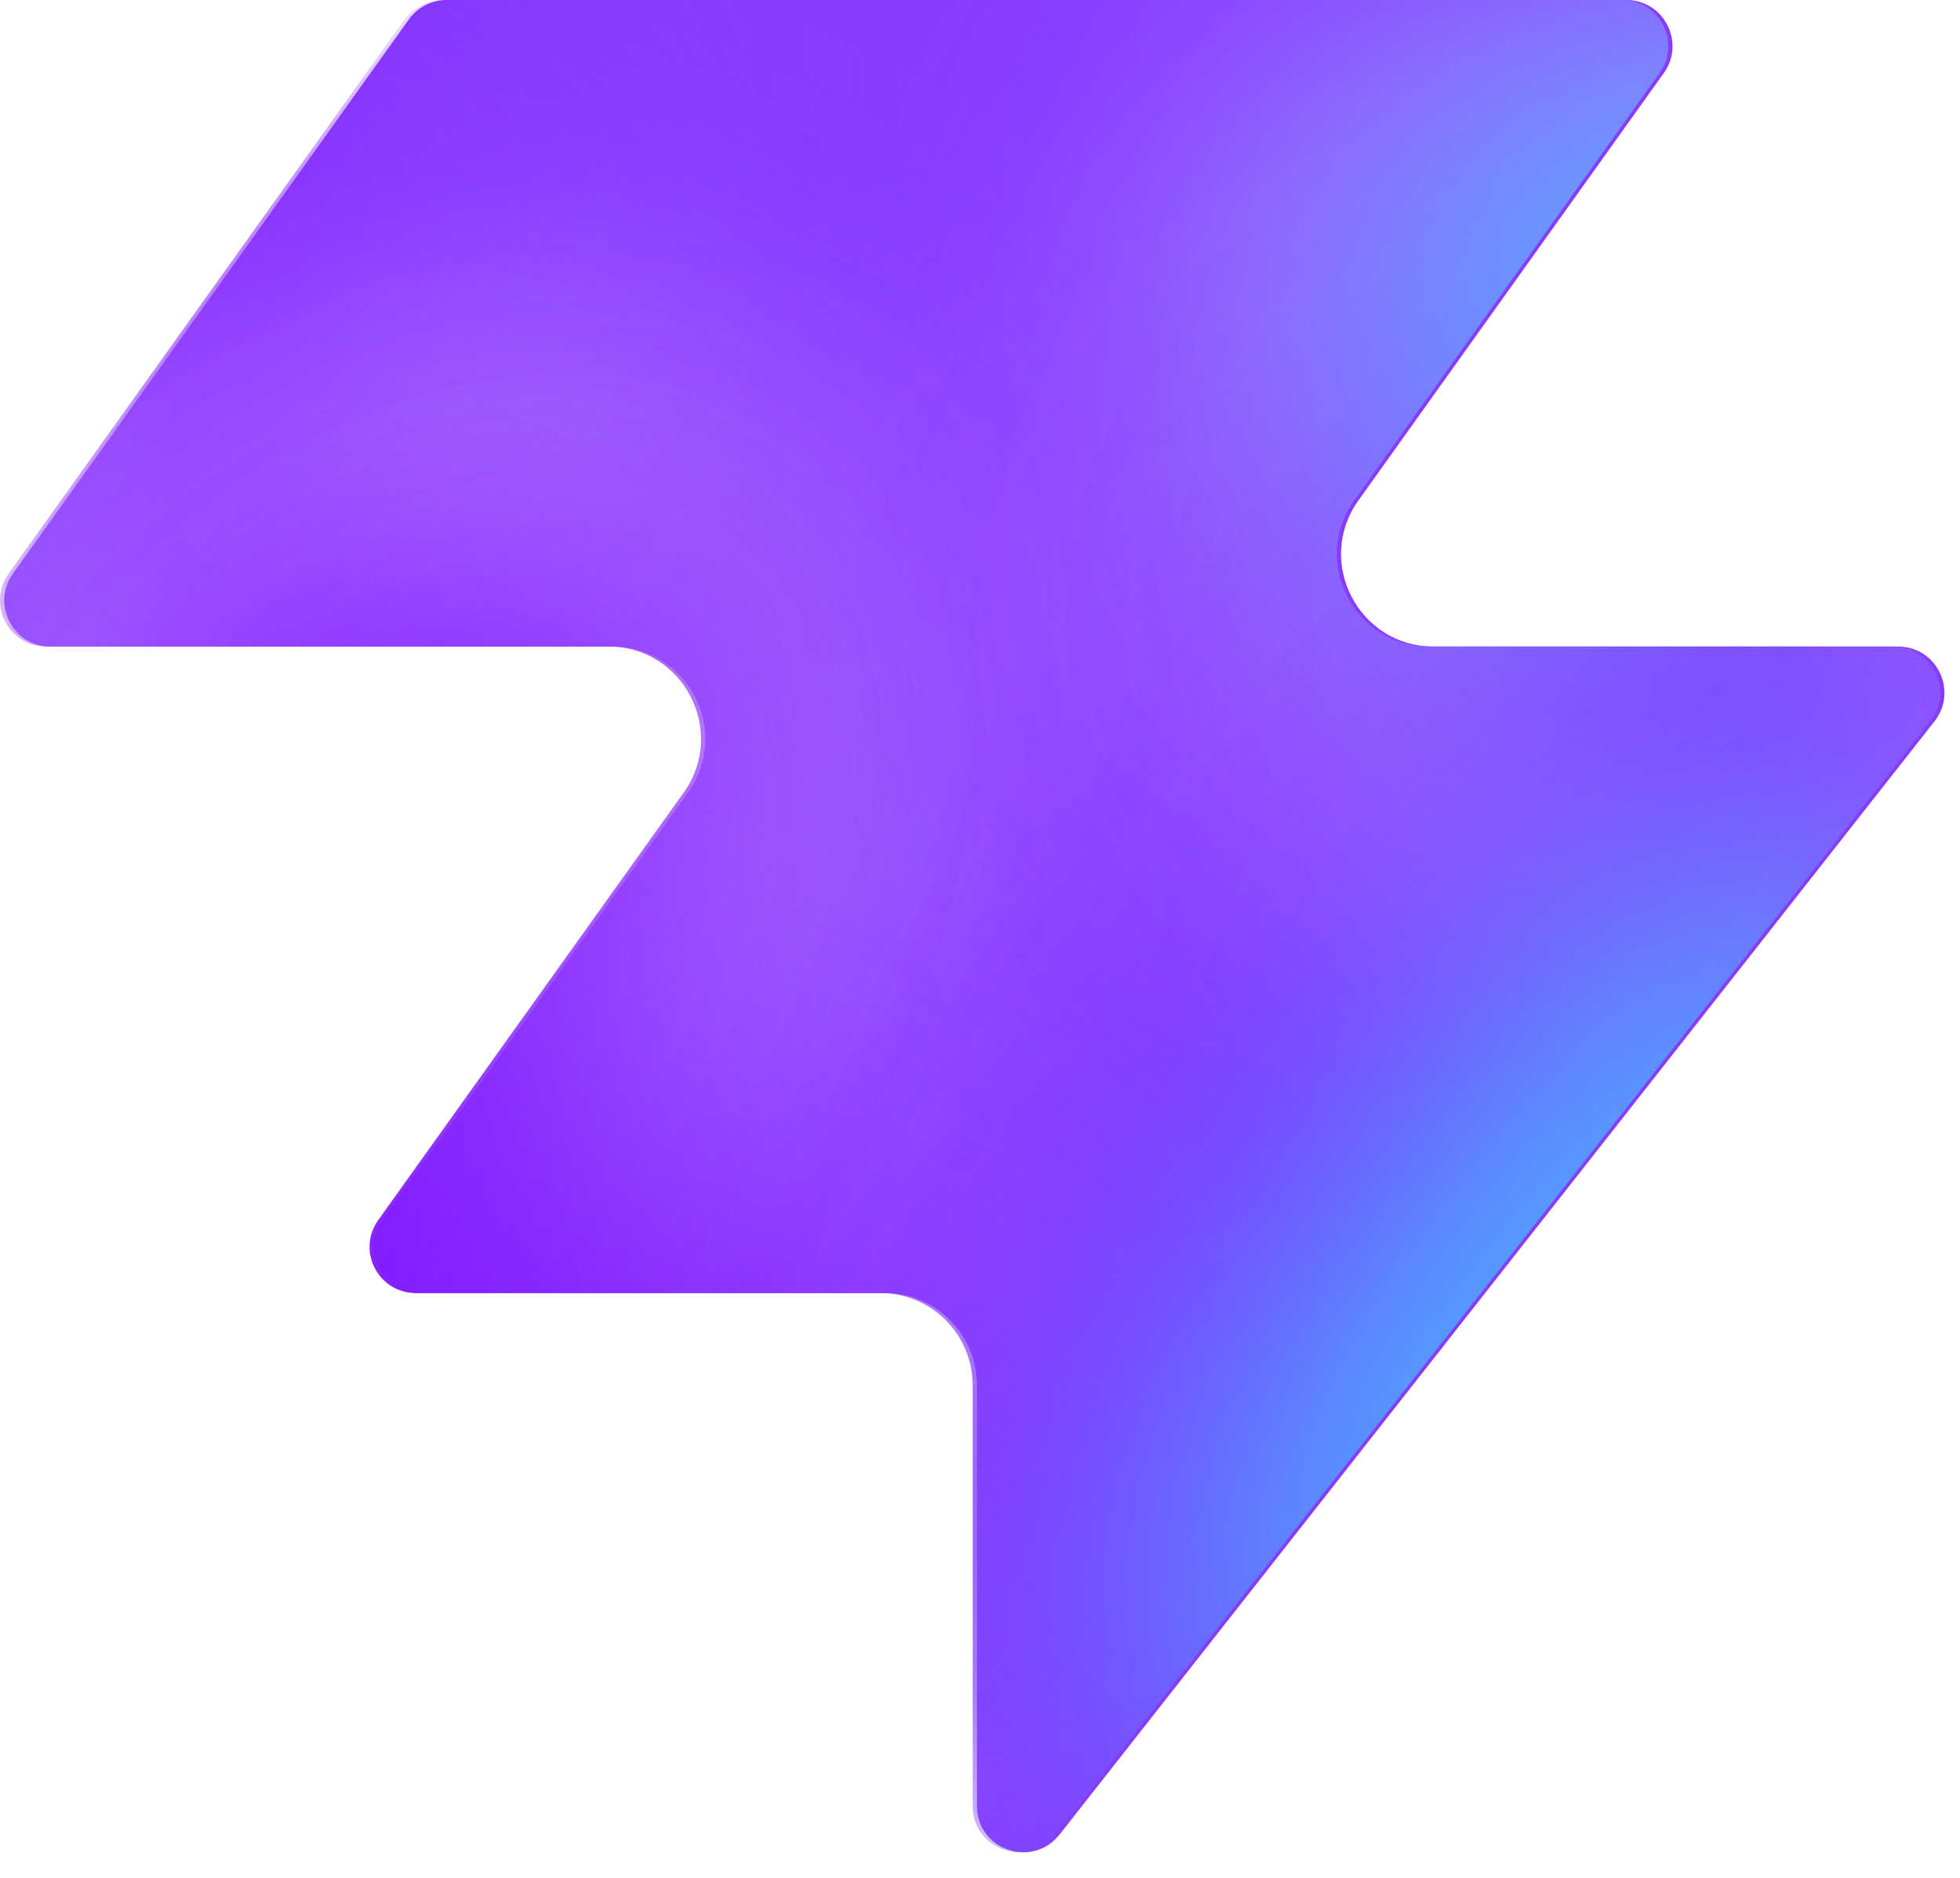
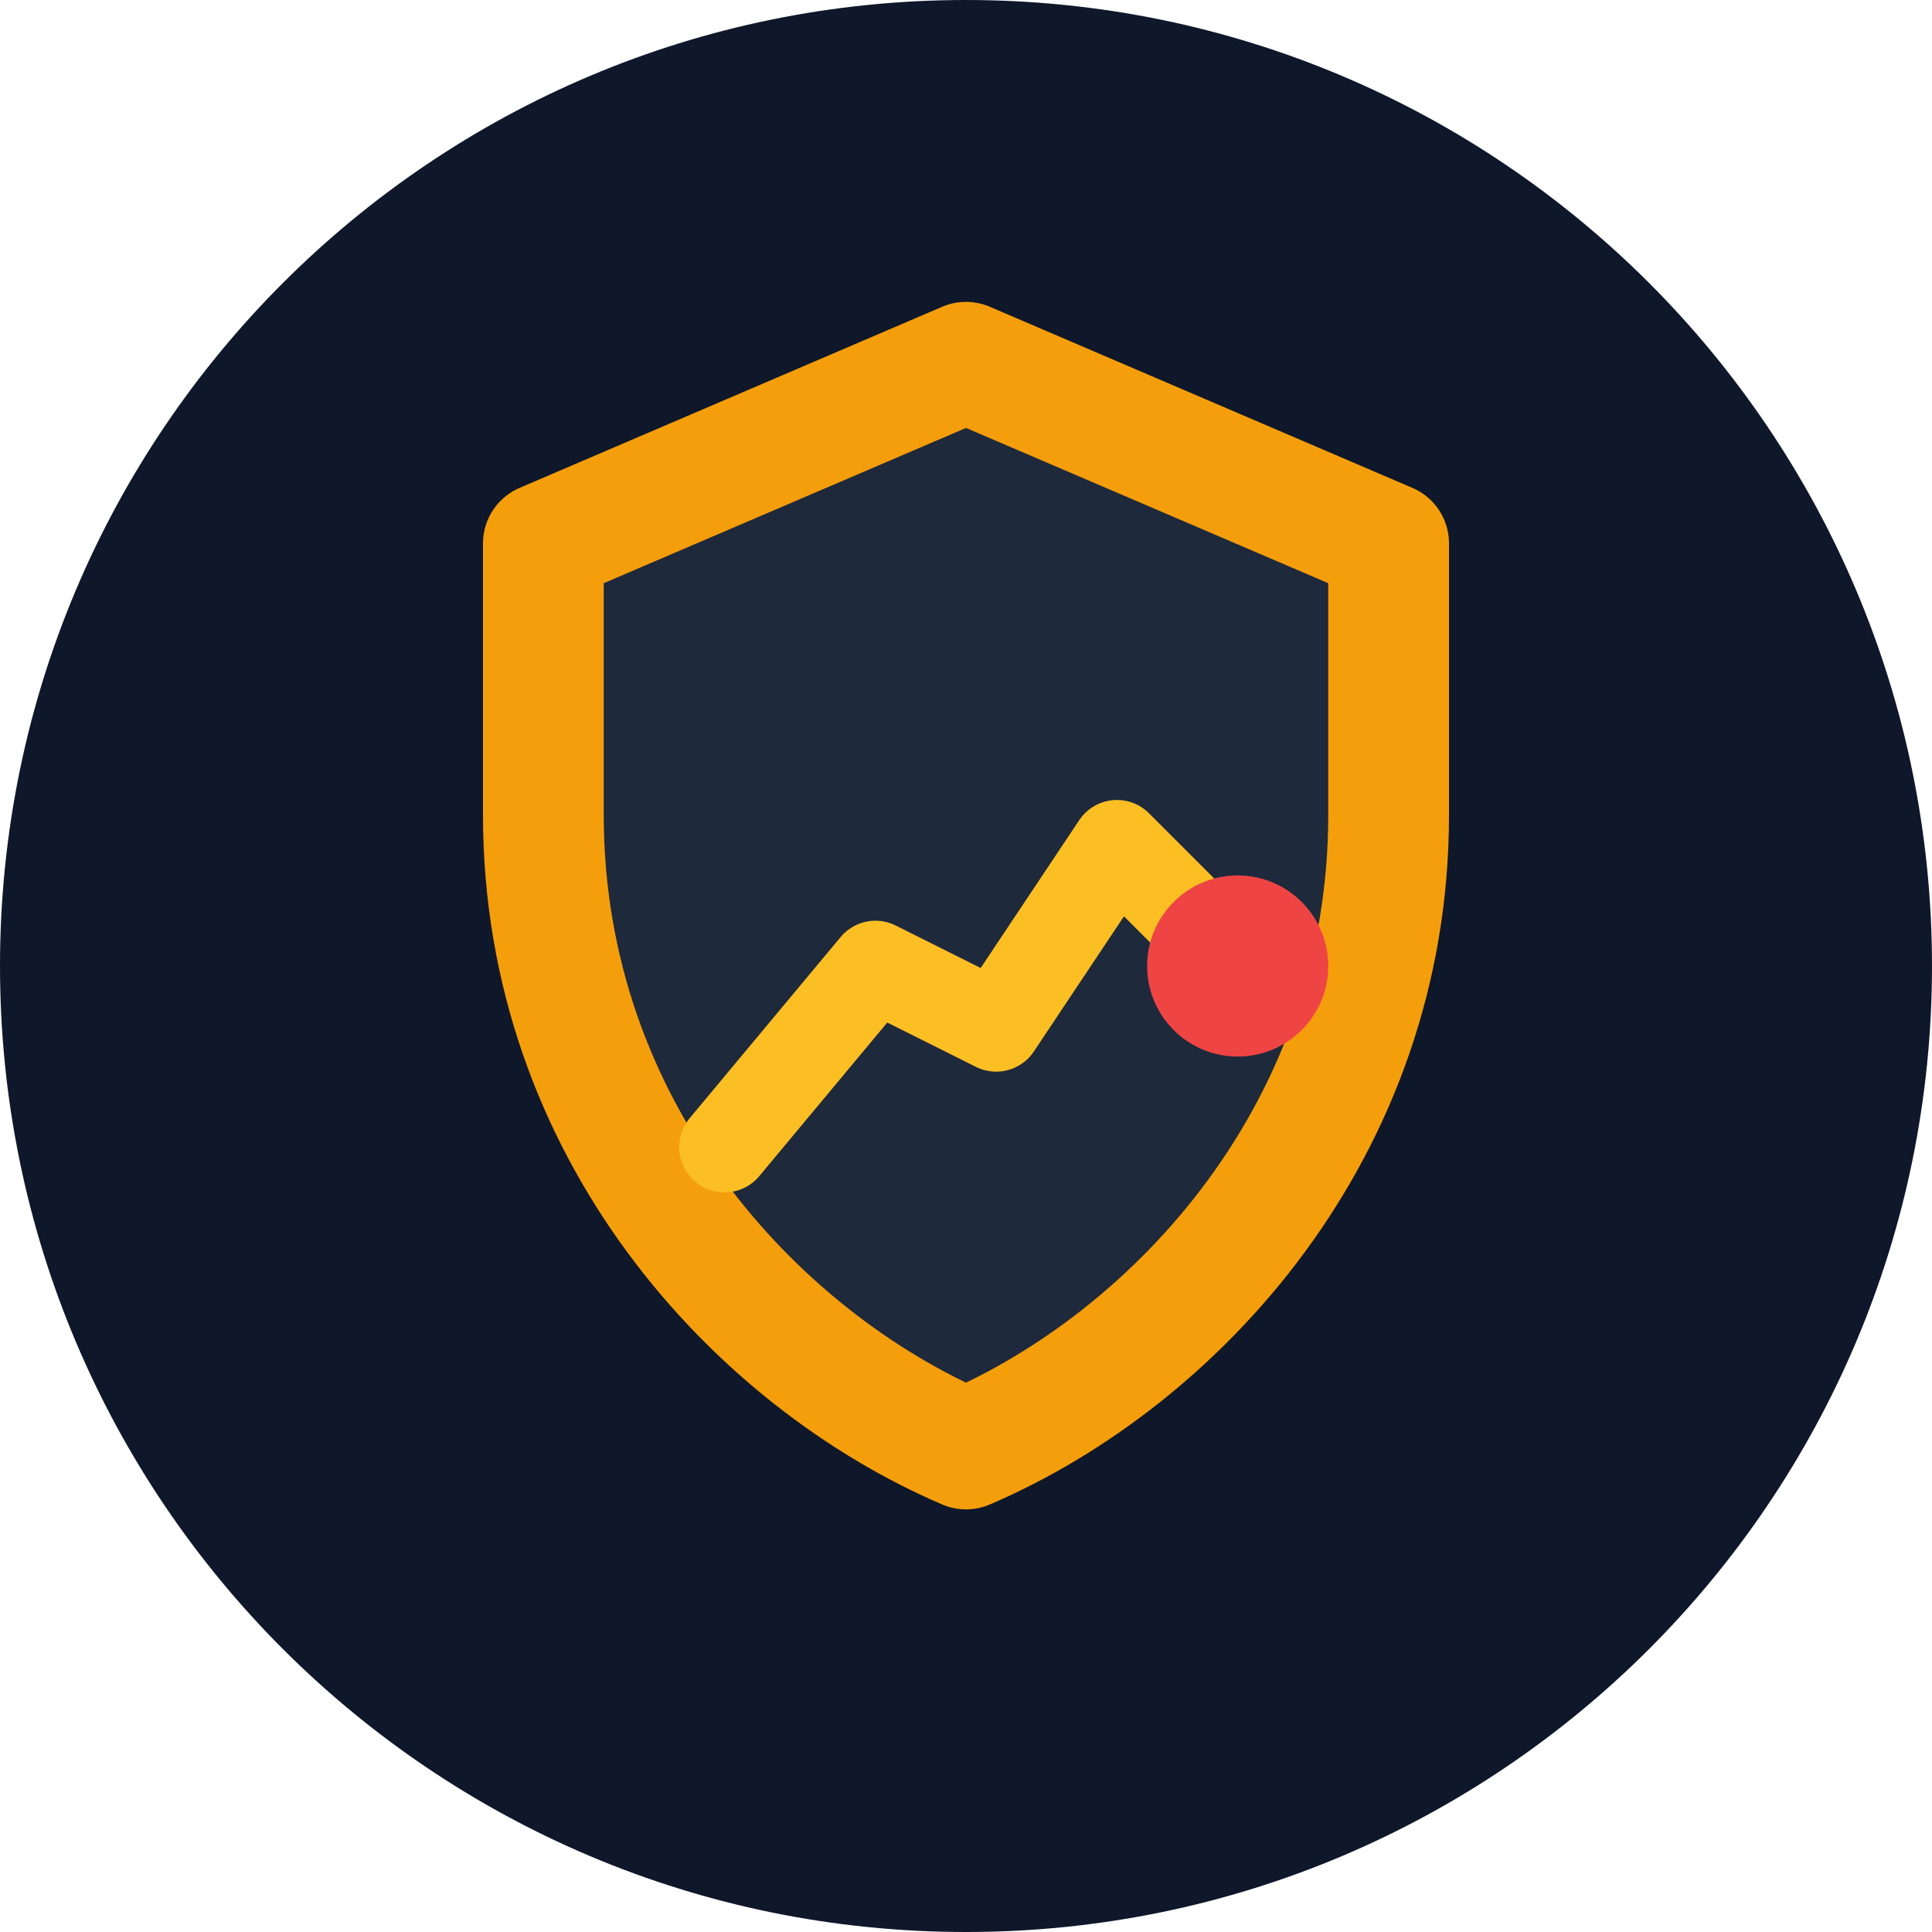
- <svg xmlns="http://www.w3.org/2000/svg" width="48" height="46" fill="none" viewBox="0 0 48 46">
-   <path fill="#863bff" d="M25.946 44.938c-.664.845-2.021.375-2.021-.698V33.937a2.26 2.26 0 0 0-2.262-2.262H10.287c-.92 0-1.456-1.04-.92-1.788l7.48-10.471c1.07-1.497 0-3.578-1.842-3.578H1.237c-.92 0-1.456-1.04-.92-1.788L10.013.474c.214-.297.556-.474.92-.474h28.894c.92 0 1.456 1.04.92 1.788l-7.48 10.471c-1.07 1.498 0 3.579 1.842 3.579h11.377c.943 0 1.473 1.088.89 1.83L25.947 44.94z" style="fill:#863bff;fill:color(display-p3 .525 .23 1);fill-opacity:1" />
-   <mask id="a" width="48" height="46" x="0" y="0" maskUnits="userSpaceOnUse" style="mask-type:alpha">
-     <path fill="#000" d="M25.842 44.938c-.664.844-2.021.375-2.021-.698V33.937a2.26 2.26 0 0 0-2.262-2.262H10.183c-.92 0-1.456-1.04-.92-1.788l7.48-10.471c1.07-1.498 0-3.579-1.842-3.579H1.133c-.92 0-1.456-1.04-.92-1.787L9.91.473c.214-.297.556-.474.92-.474h28.894c.92 0 1.456 1.04.92 1.788l-7.48 10.471c-1.07 1.498 0 3.578 1.842 3.578h11.377c.943 0 1.473 1.088.89 1.832L25.843 44.94z" style="fill:#000;fill-opacity:1" />
-   </mask>
-   <g mask="url(#a)">
-     <g filter="url(#b)">
-       <ellipse cx="5.508" cy="14.704" fill="#ede6ff" rx="5.508" ry="14.704" style="fill:#ede6ff;fill:color(display-p3 .927 .903 1);fill-opacity:1" transform="matrix(.00324 1 1 -.00324 -4.47 31.516)" />
-     </g>
-     <g filter="url(#c)">
-       <ellipse cx="10.399" cy="29.851" fill="#ede6ff" rx="10.399" ry="29.851" style="fill:#ede6ff;fill:color(display-p3 .927 .903 1);fill-opacity:1" transform="matrix(.00324 1 1 -.00324 -39.328 7.883)" />
-     </g>
-     <g filter="url(#d)">
-       <ellipse cx="5.508" cy="30.487" fill="#7e14ff" rx="5.508" ry="30.487" style="fill:#7e14ff;fill:color(display-p3 .492 .077 1);fill-opacity:1" transform="rotate(89.814 -25.913 -14.639)scale(1 -1)" />
-     </g>
-     <g filter="url(#e)">
-       <ellipse cx="5.508" cy="30.599" fill="#7e14ff" rx="5.508" ry="30.599" style="fill:#7e14ff;fill:color(display-p3 .492 .077 1);fill-opacity:1" transform="rotate(89.814 -32.644 -3.334)scale(1 -1)" />
-     </g>
-     <g filter="url(#f)">
-       <ellipse cx="5.508" cy="30.599" fill="#7e14ff" rx="5.508" ry="30.599" style="fill:#7e14ff;fill:color(display-p3 .492 .077 1);fill-opacity:1" transform="matrix(.00324 1 1 -.00324 -34.34 30.47)" />
-     </g>
-     <g filter="url(#g)">
-       <ellipse cx="14.072" cy="22.078" fill="#ede6ff" rx="14.072" ry="22.078" style="fill:#ede6ff;fill:color(display-p3 .927 .903 1);fill-opacity:1" transform="rotate(93.35 24.506 48.493)scale(-1 1)" />
-     </g>
-     <g filter="url(#h)">
-       <ellipse cx="3.47" cy="21.501" fill="#7e14ff" rx="3.47" ry="21.501" style="fill:#7e14ff;fill:color(display-p3 .492 .077 1);fill-opacity:1" transform="rotate(89.009 28.708 47.59)scale(-1 1)" />
-     </g>
-     <g filter="url(#i)">
-       <ellipse cx="3.47" cy="21.501" fill="#7e14ff" rx="3.47" ry="21.501" style="fill:#7e14ff;fill:color(display-p3 .492 .077 1);fill-opacity:1" transform="rotate(89.009 28.708 47.59)scale(-1 1)" />
-     </g>
-     <g filter="url(#j)">
-       <ellipse cx=".387" cy="8.972" fill="#7e14ff" rx="4.407" ry="29.108" style="fill:#7e14ff;fill:color(display-p3 .492 .077 1);fill-opacity:1" transform="rotate(39.51 .387 8.972)" />
-     </g>
-     <g filter="url(#k)">
-       <ellipse cx="47.523" cy="-6.092" fill="#7e14ff" rx="4.407" ry="29.108" style="fill:#7e14ff;fill:color(display-p3 .492 .077 1);fill-opacity:1" transform="rotate(37.892 47.523 -6.092)" />
-     </g>
-     <g filter="url(#l)">
-       <ellipse cx="41.412" cy="6.333" fill="#47bfff" rx="5.971" ry="9.665" style="fill:#47bfff;fill:color(display-p3 .28 .748 1);fill-opacity:1" transform="rotate(37.892 41.412 6.333)" />
-     </g>
-     <g filter="url(#m)">
-       <ellipse cx="-1.879" cy="38.332" fill="#7e14ff" rx="4.407" ry="29.108" style="fill:#7e14ff;fill:color(display-p3 .492 .077 1);fill-opacity:1" transform="rotate(37.892 -1.88 38.332)" />
-     </g>
-     <g filter="url(#n)">
-       <ellipse cx="-1.879" cy="38.332" fill="#7e14ff" rx="4.407" ry="29.108" style="fill:#7e14ff;fill:color(display-p3 .492 .077 1);fill-opacity:1" transform="rotate(37.892 -1.88 38.332)" />
-     </g>
-     <g filter="url(#o)">
-       <ellipse cx="35.651" cy="29.907" fill="#7e14ff" rx="4.407" ry="29.108" style="fill:#7e14ff;fill:color(display-p3 .492 .077 1);fill-opacity:1" transform="rotate(37.892 35.651 29.907)" />
-     </g>
-     <g filter="url(#p)">
-       <ellipse cx="38.418" cy="32.4" fill="#47bfff" rx="5.971" ry="15.297" style="fill:#47bfff;fill:color(display-p3 .28 .748 1);fill-opacity:1" transform="rotate(37.892 38.418 32.4)" />
-     </g>
-   </g>
-   <defs>
-     <filter id="b" width="60.045" height="41.654" x="-19.77" y="16.149" color-interpolation-filters="sRGB" filterUnits="userSpaceOnUse">
-       <feFlood flood-opacity="0" result="BackgroundImageFix" />
-       <feBlend in="SourceGraphic" in2="BackgroundImageFix" result="shape" />
-       <feGaussianBlur result="effect1_foregroundBlur_2002_17158" stdDeviation="7.659" />
-     </filter>
-     <filter id="c" width="90.34" height="51.437" x="-54.613" y="-7.533" color-interpolation-filters="sRGB" filterUnits="userSpaceOnUse">
-       <feFlood flood-opacity="0" result="BackgroundImageFix" />
-       <feBlend in="SourceGraphic" in2="BackgroundImageFix" result="shape" />
-       <feGaussianBlur result="effect1_foregroundBlur_2002_17158" stdDeviation="7.659" />
-     </filter>
-     <filter id="d" width="79.355" height="29.4" x="-49.64" y="2.03" color-interpolation-filters="sRGB" filterUnits="userSpaceOnUse">
-       <feFlood flood-opacity="0" result="BackgroundImageFix" />
-       <feBlend in="SourceGraphic" in2="BackgroundImageFix" result="shape" />
-       <feGaussianBlur result="effect1_foregroundBlur_2002_17158" stdDeviation="4.596" />
-     </filter>
-     <filter id="e" width="79.579" height="29.4" x="-45.045" y="20.029" color-interpolation-filters="sRGB" filterUnits="userSpaceOnUse">
-       <feFlood flood-opacity="0" result="BackgroundImageFix" />
-       <feBlend in="SourceGraphic" in2="BackgroundImageFix" result="shape" />
-       <feGaussianBlur result="effect1_foregroundBlur_2002_17158" stdDeviation="4.596" />
-     </filter>
-     <filter id="f" width="79.579" height="29.4" x="-43.513" y="21.178" color-interpolation-filters="sRGB" filterUnits="userSpaceOnUse">
-       <feFlood flood-opacity="0" result="BackgroundImageFix" />
-       <feBlend in="SourceGraphic" in2="BackgroundImageFix" result="shape" />
-       <feGaussianBlur result="effect1_foregroundBlur_2002_17158" stdDeviation="4.596" />
-     </filter>
-     <filter id="g" width="74.749" height="58.852" x="15.756" y="-17.901" color-interpolation-filters="sRGB" filterUnits="userSpaceOnUse">
-       <feFlood flood-opacity="0" result="BackgroundImageFix" />
-       <feBlend in="SourceGraphic" in2="BackgroundImageFix" result="shape" />
-       <feGaussianBlur result="effect1_foregroundBlur_2002_17158" stdDeviation="7.659" />
-     </filter>
-     <filter id="h" width="61.377" height="25.362" x="23.548" y="2.284" color-interpolation-filters="sRGB" filterUnits="userSpaceOnUse">
-       <feFlood flood-opacity="0" result="BackgroundImageFix" />
-       <feBlend in="SourceGraphic" in2="BackgroundImageFix" result="shape" />
-       <feGaussianBlur result="effect1_foregroundBlur_2002_17158" stdDeviation="4.596" />
-     </filter>
-     <filter id="i" width="61.377" height="25.362" x="23.548" y="2.284" color-interpolation-filters="sRGB" filterUnits="userSpaceOnUse">
-       <feFlood flood-opacity="0" result="BackgroundImageFix" />
-       <feBlend in="SourceGraphic" in2="BackgroundImageFix" result="shape" />
-       <feGaussianBlur result="effect1_foregroundBlur_2002_17158" stdDeviation="4.596" />
-     </filter>
-     <filter id="j" width="56.045" height="63.649" x="-27.636" y="-22.853" color-interpolation-filters="sRGB" filterUnits="userSpaceOnUse">
-       <feFlood flood-opacity="0" result="BackgroundImageFix" />
-       <feBlend in="SourceGraphic" in2="BackgroundImageFix" result="shape" />
-       <feGaussianBlur result="effect1_foregroundBlur_2002_17158" stdDeviation="4.596" />
-     </filter>
-     <filter id="k" width="54.814" height="64.646" x="20.116" y="-38.415" color-interpolation-filters="sRGB" filterUnits="userSpaceOnUse">
-       <feFlood flood-opacity="0" result="BackgroundImageFix" />
-       <feBlend in="SourceGraphic" in2="BackgroundImageFix" result="shape" />
-       <feGaussianBlur result="effect1_foregroundBlur_2002_17158" stdDeviation="4.596" />
-     </filter>
-     <filter id="l" width="33.541" height="35.313" x="24.641" y="-11.323" color-interpolation-filters="sRGB" filterUnits="userSpaceOnUse">
-       <feFlood flood-opacity="0" result="BackgroundImageFix" />
-       <feBlend in="SourceGraphic" in2="BackgroundImageFix" result="shape" />
-       <feGaussianBlur result="effect1_foregroundBlur_2002_17158" stdDeviation="4.596" />
-     </filter>
-     <filter id="m" width="54.814" height="64.646" x="-29.286" y="6.009" color-interpolation-filters="sRGB" filterUnits="userSpaceOnUse">
-       <feFlood flood-opacity="0" result="BackgroundImageFix" />
-       <feBlend in="SourceGraphic" in2="BackgroundImageFix" result="shape" />
-       <feGaussianBlur result="effect1_foregroundBlur_2002_17158" stdDeviation="4.596" />
-     </filter>
-     <filter id="n" width="54.814" height="64.646" x="-29.286" y="6.009" color-interpolation-filters="sRGB" filterUnits="userSpaceOnUse">
-       <feFlood flood-opacity="0" result="BackgroundImageFix" />
-       <feBlend in="SourceGraphic" in2="BackgroundImageFix" result="shape" />
-       <feGaussianBlur result="effect1_foregroundBlur_2002_17158" stdDeviation="4.596" />
-     </filter>
-     <filter id="o" width="54.814" height="64.646" x="8.244" y="-2.416" color-interpolation-filters="sRGB" filterUnits="userSpaceOnUse">
-       <feFlood flood-opacity="0" result="BackgroundImageFix" />
-       <feBlend in="SourceGraphic" in2="BackgroundImageFix" result="shape" />
-       <feGaussianBlur result="effect1_foregroundBlur_2002_17158" stdDeviation="4.596" />
-     </filter>
-     <filter id="p" width="39.409" height="43.623" x="18.713" y="10.588" color-interpolation-filters="sRGB" filterUnits="userSpaceOnUse">
-       <feFlood flood-opacity="0" result="BackgroundImageFix" />
-       <feBlend in="SourceGraphic" in2="BackgroundImageFix" result="shape" />
-       <feGaussianBlur result="effect1_foregroundBlur_2002_17158" stdDeviation="4.596" />
-     </filter>
-   </defs>
+ <svg xmlns="http://www.w3.org/2000/svg" width="32" height="32" viewBox="0 0 32 32" fill="none">
+   <circle cx="16" cy="16" r="16" fill="#0F172A" />
+   <path d="M16 6L9 9v4.5c0 5.2 3.5 9 7 10.5 3.5-1.5 7-5.3 7-10.5V9L16 6z" fill="#1E293B" stroke="#F59E0B" stroke-width="2" stroke-linejoin="round" />
+   <path d="M12 19 L14.5 16 L16.5 17 L18.5 14 L20.5 16" fill="none" stroke="#FBBF24" stroke-width="1.5" stroke-linecap="round" stroke-linejoin="round" />
+   <circle cx="20.5" cy="16" r="1.5" fill="#EF4444" />
</svg>
